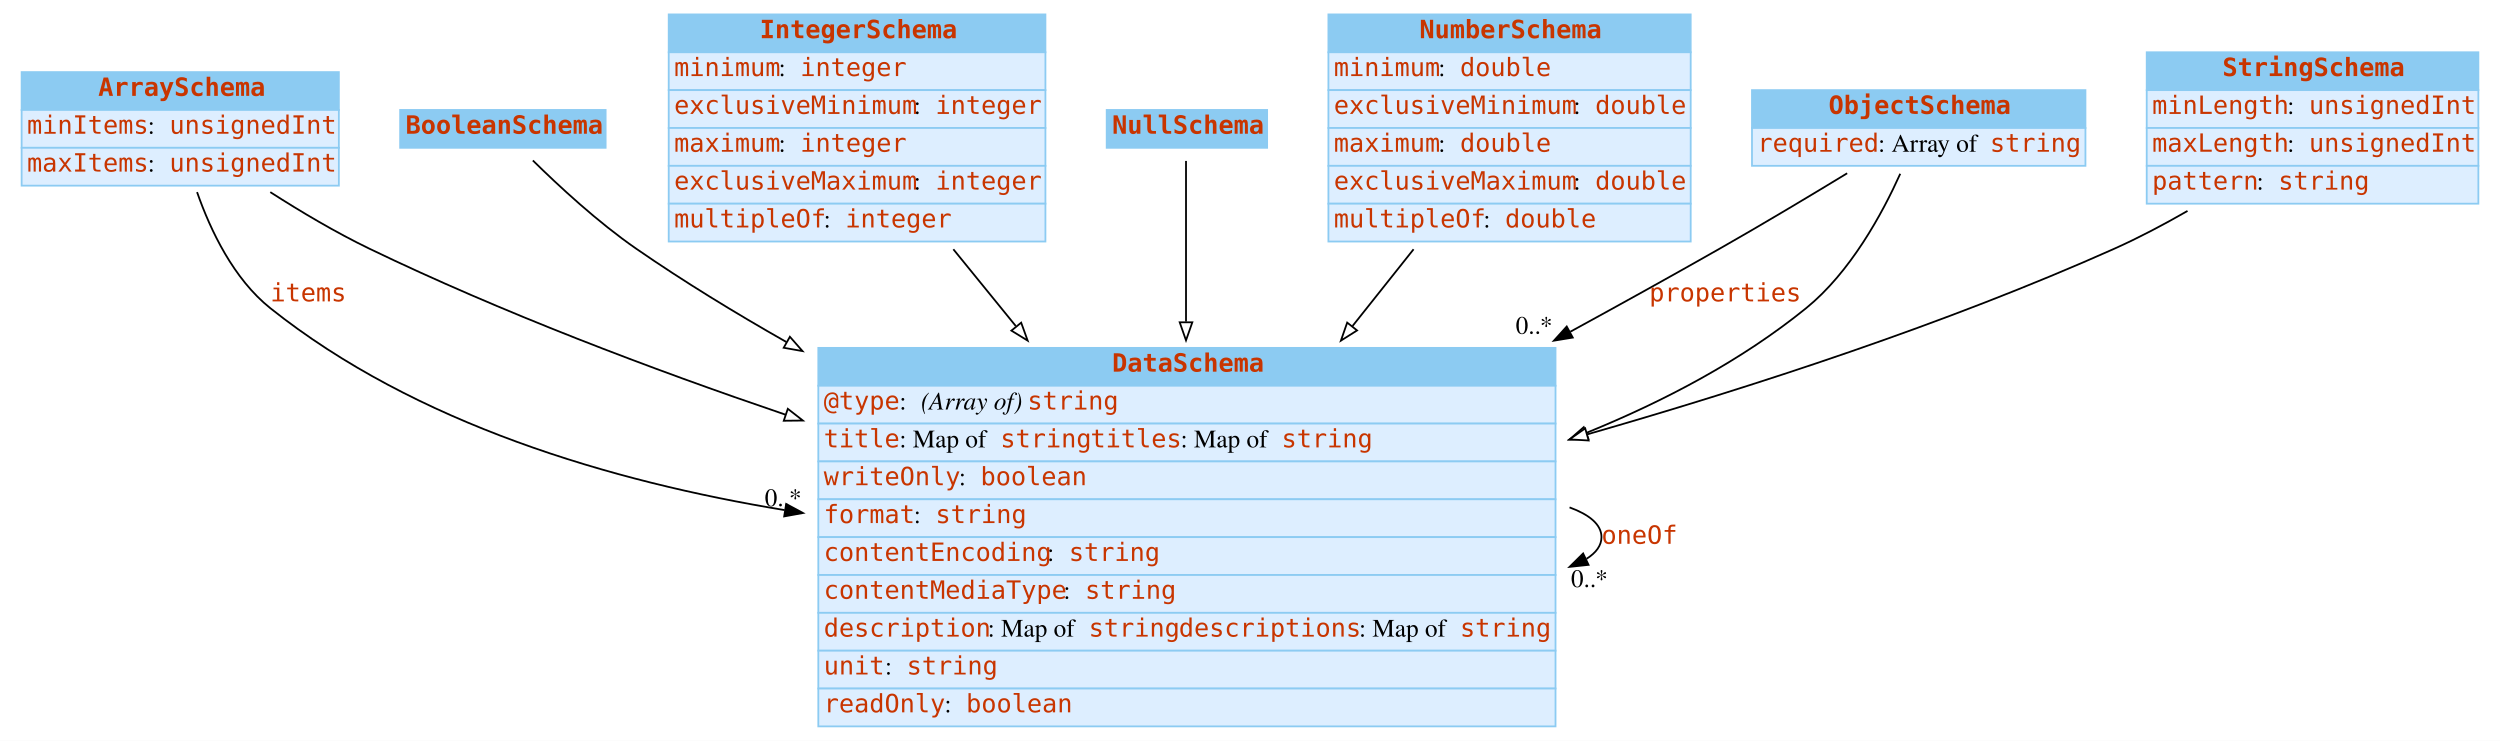
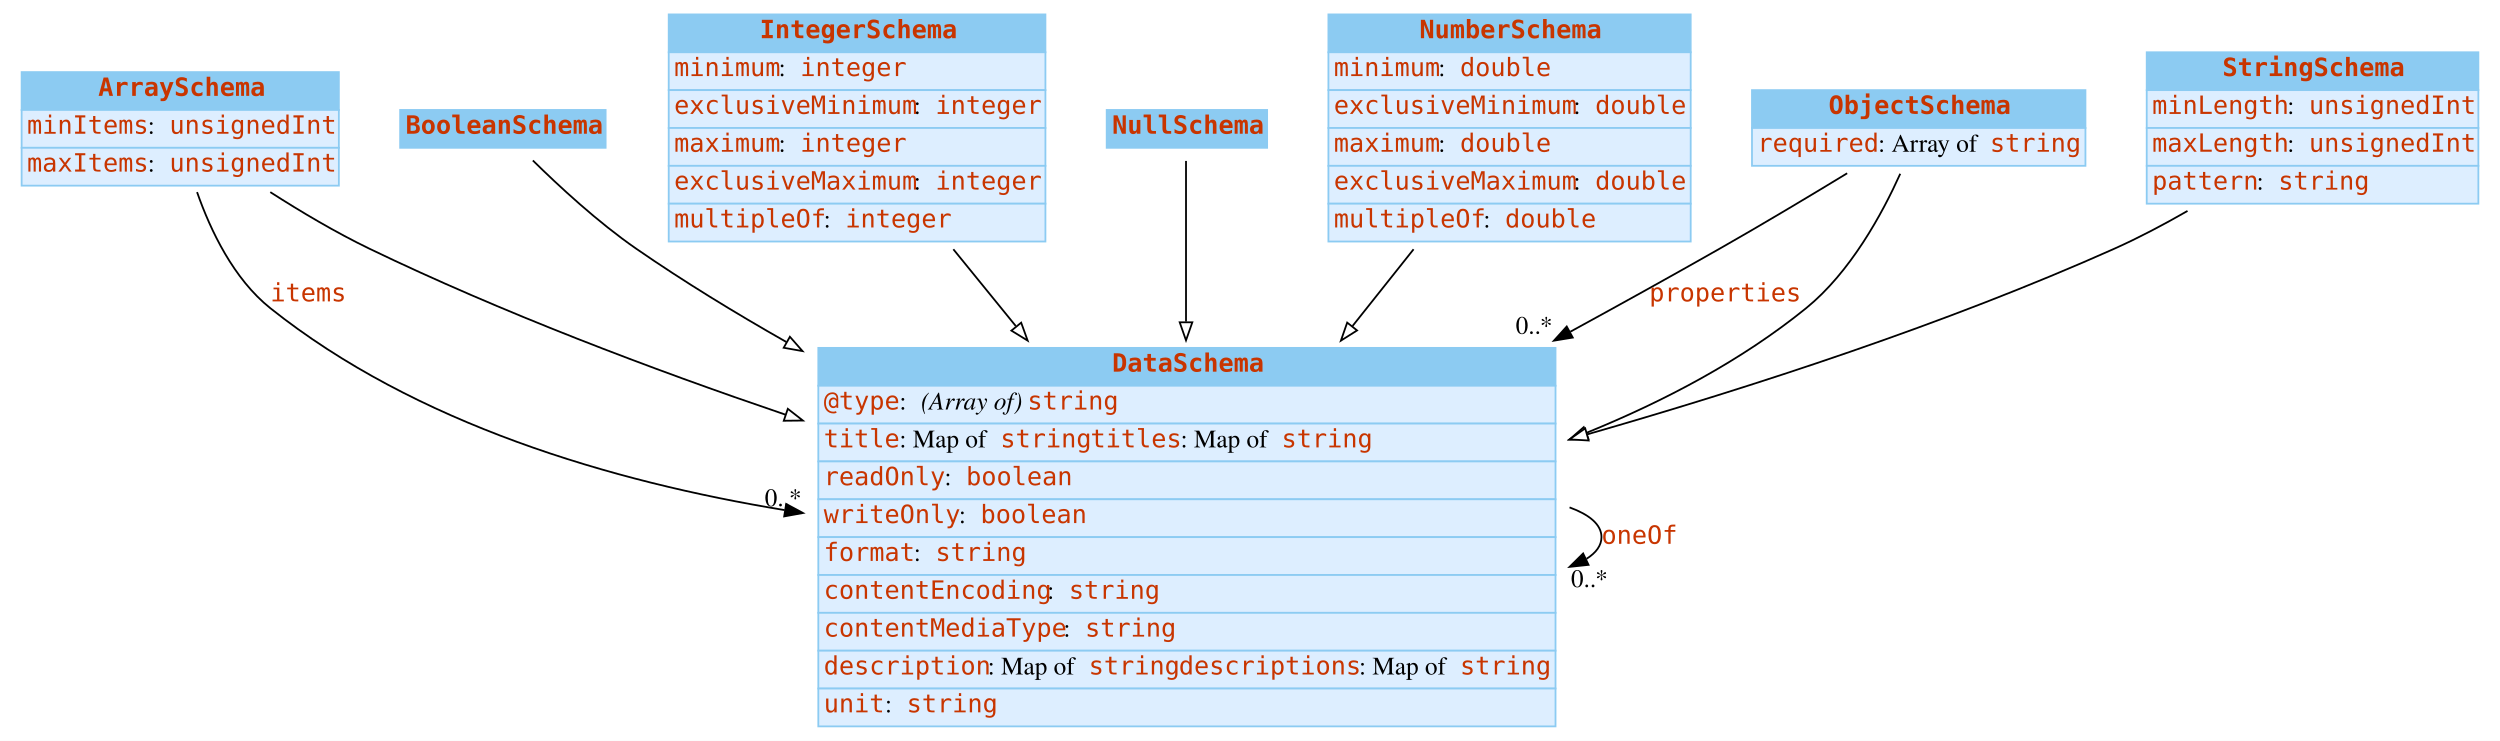
<svg xmlns="http://www.w3.org/2000/svg" width="1387pt" height="411pt" viewBox="0.00 0.00 1387.00 411.00">
  <g id="graph0" class="graph" transform="scale(1 1) rotate(0) translate(4 407)">
    <polygon fill="white" stroke="none" points="-4,4 -4,-407 1383,-407 1383,4 -4,4" />
    <g id="node1" class="node">
      <polygon fill="#8ccbf2" stroke="none" points="8,-346 8,-367 184,-367 184,-346 8,-346" />
      <polygon fill="none" stroke="#8ccbf2" points="8,-346 8,-367 184,-367 184,-346 8,-346" />
      <text text-anchor="start" x="50.5" y="-353.8" font-family="mono" font-weight="bold" font-size="14.00" fill="#c83500">ArraySchema</text>
      <polygon fill="#ddeeff" stroke="none" points="8,-325 8,-346 184,-346 184,-325 8,-325" />
      <polygon fill="none" stroke="#8ccbf2" points="8,-325 8,-346 184,-346 184,-325 8,-325" />
      <text text-anchor="start" x="11" y="-332.8" font-family="mono" font-size="14.00" fill="#c83500">minItems</text>
      <text text-anchor="start" x="78" y="-332.8" font-family="Times,serif" font-size="14.00"> : </text>
      <text text-anchor="start" x="90" y="-332.8" font-family="mono" font-size="14.00" fill="#c83500">unsignedInt</text>
      <polygon fill="#ddeeff" stroke="none" points="8,-304 8,-325 184,-325 184,-304 8,-304" />
      <polygon fill="none" stroke="#8ccbf2" points="8,-304 8,-325 184,-325 184,-304 8,-304" />
      <text text-anchor="start" x="11" y="-311.8" font-family="mono" font-size="14.00" fill="#c83500">maxItems</text>
      <text text-anchor="start" x="78" y="-311.8" font-family="Times,serif" font-size="14.00"> : </text>
      <text text-anchor="start" x="90" y="-311.8" font-family="mono" font-size="14.00" fill="#c83500">unsignedInt</text>
    </g>
    <g id="node3" class="node">
      <polygon fill="#8ccbf2" stroke="none" points="450,-193 450,-214 859,-214 859,-193 450,-193" />
      <polygon fill="none" stroke="#8ccbf2" points="450,-193 450,-214 859,-214 859,-193 450,-193" />
      <text text-anchor="start" x="613" y="-200.8" font-family="mono" font-weight="bold" font-size="14.00" fill="#c83500">DataSchema</text>
      <polygon fill="#ddeeff" stroke="none" points="450,-172 450,-193 859,-193 859,-172 450,-172" />
      <polygon fill="none" stroke="#8ccbf2" points="450,-172 450,-193 859,-193 859,-172 450,-172" />
      <text text-anchor="start" x="453" y="-179.8" font-family="mono" font-size="14.00" fill="#c83500">@type</text>
      <text text-anchor="start" x="495" y="-179.8" font-family="Times,serif" font-size="14.00"> : </text>
      <text text-anchor="start" x="507" y="-179.8" font-family="Times,serif" font-style="italic" font-size="14.00">(Array of) </text>
      <text text-anchor="start" x="566" y="-179.8" font-family="mono" font-size="14.00" fill="#c83500">string</text>
      <polygon fill="#ddeeff" stroke="none" points="450,-151 450,-172 859,-172 859,-151 450,-151" />
      <polygon fill="none" stroke="#8ccbf2" points="450,-151 450,-172 859,-172 859,-151 450,-151" />
      <text text-anchor="start" x="453" y="-158.8" font-family="mono" font-size="14.00" fill="#c83500">title</text>
      <text text-anchor="start" x="495" y="-158.8" font-family="Times,serif" font-size="14.00"> : Map of </text>
      <text text-anchor="start" x="551" y="-158.8" font-family="mono" font-size="14.00" fill="#c83500">string</text>
      <text text-anchor="start" x="601" y="-158.8" font-family="mono" font-size="14.00" fill="#c83500">titles</text>
      <text text-anchor="start" x="651" y="-158.8" font-family="Times,serif" font-size="14.00"> : Map of </text>
      <text text-anchor="start" x="707" y="-158.8" font-family="mono" font-size="14.00" fill="#c83500">string</text>
      <polygon fill="#ddeeff" stroke="none" points="450,-130 450,-151 859,-151 859,-130 450,-130" />
      <polygon fill="none" stroke="#8ccbf2" points="450,-130 450,-151 859,-151 859,-130 450,-130" />
-       <text text-anchor="start" x="453" y="-137.8" font-family="mono" font-size="14.00" fill="#c83500">writeOnly</text>
-       <text text-anchor="start" x="528" y="-137.8" font-family="Times,serif" font-size="14.00"> : </text>
-       <text text-anchor="start" x="540" y="-137.8" font-family="mono" font-size="14.00" fill="#c83500">boolean</text>
+       <text text-anchor="start" x="453" y="-137.8" font-family="mono" font-size="14.00" fill="#c83500">readOnly</text>
+       <text text-anchor="start" x="520" y="-137.8" font-family="Times,serif" font-size="14.00"> : </text>
+       <text text-anchor="start" x="532" y="-137.8" font-family="mono" font-size="14.00" fill="#c83500">boolean</text>
      <polygon fill="#ddeeff" stroke="none" points="450,-109 450,-130 859,-130 859,-109 450,-109" />
      <polygon fill="none" stroke="#8ccbf2" points="450,-109 450,-130 859,-130 859,-109 450,-109" />
-       <text text-anchor="start" x="453" y="-116.8" font-family="mono" font-size="14.00" fill="#c83500">format</text>
-       <text text-anchor="start" x="503" y="-116.8" font-family="Times,serif" font-size="14.00"> : </text>
-       <text text-anchor="start" x="515" y="-116.8" font-family="mono" font-size="14.00" fill="#c83500">string</text>
+       <text text-anchor="start" x="453" y="-116.8" font-family="mono" font-size="14.00" fill="#c83500">writeOnly</text>
+       <text text-anchor="start" x="528" y="-116.8" font-family="Times,serif" font-size="14.00"> : </text>
+       <text text-anchor="start" x="540" y="-116.8" font-family="mono" font-size="14.00" fill="#c83500">boolean</text>
      <polygon fill="#ddeeff" stroke="none" points="450,-88 450,-109 859,-109 859,-88 450,-88" />
      <polygon fill="none" stroke="#8ccbf2" points="450,-88 450,-109 859,-109 859,-88 450,-88" />
-       <text text-anchor="start" x="453" y="-95.8" font-family="mono" font-size="14.00" fill="#c83500">contentEncoding</text>
-       <text text-anchor="start" x="577" y="-95.8" font-family="Times,serif" font-size="14.00"> : </text>
-       <text text-anchor="start" x="589" y="-95.8" font-family="mono" font-size="14.00" fill="#c83500">string</text>
+       <text text-anchor="start" x="453" y="-95.8" font-family="mono" font-size="14.00" fill="#c83500">format</text>
+       <text text-anchor="start" x="503" y="-95.8" font-family="Times,serif" font-size="14.00"> : </text>
+       <text text-anchor="start" x="515" y="-95.8" font-family="mono" font-size="14.00" fill="#c83500">string</text>
      <polygon fill="#ddeeff" stroke="none" points="450,-67 450,-88 859,-88 859,-67 450,-67" />
      <polygon fill="none" stroke="#8ccbf2" points="450,-67 450,-88 859,-88 859,-67 450,-67" />
-       <text text-anchor="start" x="453" y="-74.8" font-family="mono" font-size="14.00" fill="#c83500">contentMediaType</text>
-       <text text-anchor="start" x="586" y="-74.8" font-family="Times,serif" font-size="14.00"> : </text>
-       <text text-anchor="start" x="598" y="-74.8" font-family="mono" font-size="14.00" fill="#c83500">string</text>
+       <text text-anchor="start" x="453" y="-74.8" font-family="mono" font-size="14.00" fill="#c83500">contentEncoding</text>
+       <text text-anchor="start" x="577" y="-74.8" font-family="Times,serif" font-size="14.00"> : </text>
+       <text text-anchor="start" x="589" y="-74.8" font-family="mono" font-size="14.00" fill="#c83500">string</text>
      <polygon fill="#ddeeff" stroke="none" points="450,-46 450,-67 859,-67 859,-46 450,-46" />
      <polygon fill="none" stroke="#8ccbf2" points="450,-46 450,-67 859,-67 859,-46 450,-46" />
-       <text text-anchor="start" x="453" y="-53.8" font-family="mono" font-size="14.00" fill="#c83500">description</text>
-       <text text-anchor="start" x="544" y="-53.8" font-family="Times,serif" font-size="14.00"> : Map of </text>
-       <text text-anchor="start" x="600" y="-53.8" font-family="mono" font-size="14.00" fill="#c83500">string</text>
-       <text text-anchor="start" x="650" y="-53.8" font-family="mono" font-size="14.00" fill="#c83500">descriptions</text>
-       <text text-anchor="start" x="750" y="-53.8" font-family="Times,serif" font-size="14.00"> : Map of </text>
-       <text text-anchor="start" x="806" y="-53.8" font-family="mono" font-size="14.00" fill="#c83500">string</text>
+       <text text-anchor="start" x="453" y="-53.8" font-family="mono" font-size="14.00" fill="#c83500">contentMediaType</text>
+       <text text-anchor="start" x="586" y="-53.8" font-family="Times,serif" font-size="14.00"> : </text>
+       <text text-anchor="start" x="598" y="-53.8" font-family="mono" font-size="14.00" fill="#c83500">string</text>
      <polygon fill="#ddeeff" stroke="none" points="450,-25 450,-46 859,-46 859,-25 450,-25" />
      <polygon fill="none" stroke="#8ccbf2" points="450,-25 450,-46 859,-46 859,-25 450,-25" />
-       <text text-anchor="start" x="453" y="-32.8" font-family="mono" font-size="14.00" fill="#c83500">unit</text>
-       <text text-anchor="start" x="487" y="-32.8" font-family="Times,serif" font-size="14.00"> : </text>
-       <text text-anchor="start" x="499" y="-32.8" font-family="mono" font-size="14.00" fill="#c83500">string</text>
+       <text text-anchor="start" x="453" y="-32.8" font-family="mono" font-size="14.00" fill="#c83500">description</text>
+       <text text-anchor="start" x="544" y="-32.8" font-family="Times,serif" font-size="14.00"> : Map of </text>
+       <text text-anchor="start" x="600" y="-32.8" font-family="mono" font-size="14.00" fill="#c83500">string</text>
+       <text text-anchor="start" x="650" y="-32.8" font-family="mono" font-size="14.00" fill="#c83500">descriptions</text>
+       <text text-anchor="start" x="750" y="-32.8" font-family="Times,serif" font-size="14.00"> : Map of </text>
+       <text text-anchor="start" x="806" y="-32.8" font-family="mono" font-size="14.00" fill="#c83500">string</text>
      <polygon fill="#ddeeff" stroke="none" points="450,-4 450,-25 859,-25 859,-4 450,-4" />
      <polygon fill="none" stroke="#8ccbf2" points="450,-4 450,-25 859,-25 859,-4 450,-4" />
-       <text text-anchor="start" x="453" y="-11.8" font-family="mono" font-size="14.00" fill="#c83500">readOnly</text>
-       <text text-anchor="start" x="520" y="-11.8" font-family="Times,serif" font-size="14.00"> : </text>
-       <text text-anchor="start" x="532" y="-11.8" font-family="mono" font-size="14.00" fill="#c83500">boolean</text>
+       <text text-anchor="start" x="453" y="-11.8" font-family="mono" font-size="14.00" fill="#c83500">unit</text>
+       <text text-anchor="start" x="487" y="-11.8" font-family="Times,serif" font-size="14.00"> : </text>
+       <text text-anchor="start" x="499" y="-11.8" font-family="mono" font-size="14.00" fill="#c83500">string</text>
    </g>
    <g id="edge2" class="edge">
      <path fill="none" stroke="black" d="M105.329,-300.418C112.882,-278.851 125.675,-252.206 146,-236 226.455,-171.849 335.135,-139.798 431.325,-124" />
      <polygon fill="black" stroke="black" points="432.163,-127.411 441.489,-122.383 431.063,-120.498 432.163,-127.411" />
      <text text-anchor="start" x="146" y="-239.8" font-family="mono" font-size="14.00" fill="#c83500">items</text>
      <text text-anchor="middle" x="430.489" y="-126.183" font-family="Times,serif" font-size="14.00">0..*</text>
    </g>
    <g id="edge4" class="edge">
      <path fill="none" stroke="black" d="M145.959,-300.405C162.962,-289.505 182.382,-277.979 201,-269 274.076,-233.758 357.071,-202.329 431.878,-176.909" />
      <polygon fill="white" stroke="black" points="433.078,-180.198 441.431,-173.68 430.836,-173.566 433.078,-180.198" />
    </g>
    <g id="node2" class="node">
      <polygon fill="#8ccbf2" stroke="none" points="218,-325 218,-346 332,-346 332,-325 218,-325" />
      <polygon fill="none" stroke="#8ccbf2" points="218,-325 218,-346 332,-346 332,-325 218,-325" />
      <text text-anchor="start" x="221" y="-332.8" font-family="mono" font-weight="bold" font-size="14.00" fill="#c83500">BooleanSchema</text>
    </g>
    <g id="edge5" class="edge">
      <path fill="none" stroke="black" d="M291.627,-317.972C305.999,-303.812 327.753,-283.675 349,-269 375.16,-250.932 403.632,-233.502 432.322,-217.226" />
      <polygon fill="white" stroke="black" points="434.232,-220.167 441.23,-212.212 430.799,-214.067 434.232,-220.167" />
    </g>
    <g id="edge1" class="edge">
      <path fill="none" stroke="black" d="M866.786,-125.499C877.914,-121.435 884.5,-115.936 884.5,-109 884.5,-104.34 881.527,-100.329 876.201,-96.965" />
      <polygon fill="black" stroke="black" points="877.321,-93.623 866.786,-92.501 874.322,-99.948 877.321,-93.623" />
      <text text-anchor="start" x="884.5" y="-105.3" font-family="mono" font-size="14.00" fill="#c83500">oneOf</text>
      <text text-anchor="middle" x="877.786" y="-81.301" font-family="Times,serif" font-size="14.00">0..*</text>
    </g>
    <g id="node4" class="node">
      <polygon fill="#8ccbf2" stroke="none" points="367,-378 367,-399 576,-399 576,-378 367,-378" />
      <polygon fill="none" stroke="#8ccbf2" points="367,-378 367,-399 576,-399 576,-378 367,-378" />
      <text text-anchor="start" x="417.5" y="-385.8" font-family="mono" font-weight="bold" font-size="14.00" fill="#c83500">IntegerSchema</text>
      <polygon fill="#ddeeff" stroke="none" points="367,-357 367,-378 576,-378 576,-357 367,-357" />
      <polygon fill="none" stroke="#8ccbf2" points="367,-357 367,-378 576,-378 576,-357 367,-357" />
      <text text-anchor="start" x="370" y="-364.8" font-family="mono" font-size="14.00" fill="#c83500">minimum</text>
      <text text-anchor="start" x="428" y="-364.8" font-family="Times,serif" font-size="14.00"> : </text>
      <text text-anchor="start" x="440" y="-364.8" font-family="mono" font-size="14.00" fill="#c83500">integer</text>
      <polygon fill="#ddeeff" stroke="none" points="367,-336 367,-357 576,-357 576,-336 367,-336" />
      <polygon fill="none" stroke="#8ccbf2" points="367,-336 367,-357 576,-357 576,-336 367,-336" />
      <text text-anchor="start" x="370" y="-343.8" font-family="mono" font-size="14.00" fill="#c83500">exclusiveMinimum</text>
      <text text-anchor="start" x="503" y="-343.8" font-family="Times,serif" font-size="14.00"> : </text>
      <text text-anchor="start" x="515" y="-343.8" font-family="mono" font-size="14.00" fill="#c83500">integer</text>
      <polygon fill="#ddeeff" stroke="none" points="367,-315 367,-336 576,-336 576,-315 367,-315" />
      <polygon fill="none" stroke="#8ccbf2" points="367,-315 367,-336 576,-336 576,-315 367,-315" />
      <text text-anchor="start" x="370" y="-322.8" font-family="mono" font-size="14.00" fill="#c83500">maximum</text>
      <text text-anchor="start" x="428" y="-322.8" font-family="Times,serif" font-size="14.00"> : </text>
      <text text-anchor="start" x="440" y="-322.8" font-family="mono" font-size="14.00" fill="#c83500">integer</text>
      <polygon fill="#ddeeff" stroke="none" points="367,-294 367,-315 576,-315 576,-294 367,-294" />
      <polygon fill="none" stroke="#8ccbf2" points="367,-294 367,-315 576,-315 576,-294 367,-294" />
      <text text-anchor="start" x="370" y="-301.8" font-family="mono" font-size="14.00" fill="#c83500">exclusiveMaximum</text>
      <text text-anchor="start" x="503" y="-301.8" font-family="Times,serif" font-size="14.00"> : </text>
      <text text-anchor="start" x="515" y="-301.8" font-family="mono" font-size="14.00" fill="#c83500">integer</text>
      <polygon fill="#ddeeff" stroke="none" points="367,-273 367,-294 576,-294 576,-273 367,-273" />
      <polygon fill="none" stroke="#8ccbf2" points="367,-273 367,-294 576,-294 576,-273 367,-273" />
      <text text-anchor="start" x="370" y="-280.8" font-family="mono" font-size="14.00" fill="#c83500">multipleOf</text>
      <text text-anchor="start" x="453" y="-280.8" font-family="Times,serif" font-size="14.00"> : </text>
      <text text-anchor="start" x="465" y="-280.8" font-family="mono" font-size="14.00" fill="#c83500">integer</text>
    </g>
    <g id="edge6" class="edge">
      <path fill="none" stroke="black" d="M524.916,-268.71C535.858,-255.257 547.668,-240.737 559.544,-226.135" />
      <polygon fill="white" stroke="black" points="562.549,-227.987 566.143,-218.021 557.118,-223.57 562.549,-227.987" />
    </g>
    <g id="node5" class="node">
      <polygon fill="#8ccbf2" stroke="none" points="610,-325 610,-346 699,-346 699,-325 610,-325" />
      <polygon fill="none" stroke="#8ccbf2" points="610,-325 610,-346 699,-346 699,-325 610,-325" />
      <text text-anchor="start" x="613" y="-332.8" font-family="mono" font-weight="bold" font-size="14.00" fill="#c83500">NullSchema</text>
    </g>
    <g id="edge7" class="edge">
      <path fill="none" stroke="black" d="M654,-317.718C654,-297.91 654,-263.634 654,-228.569" />
      <polygon fill="white" stroke="black" points="657.5,-228.176 654,-218.176 650.5,-228.176 657.5,-228.176" />
    </g>
    <g id="node6" class="node">
      <polygon fill="#8ccbf2" stroke="none" points="733,-378 733,-399 934,-399 934,-378 733,-378" />
      <polygon fill="none" stroke="#8ccbf2" points="733,-378 733,-399 934,-399 934,-378 733,-378" />
      <text text-anchor="start" x="783.5" y="-385.8" font-family="mono" font-weight="bold" font-size="14.00" fill="#c83500">NumberSchema</text>
      <polygon fill="#ddeeff" stroke="none" points="733,-357 733,-378 934,-378 934,-357 733,-357" />
      <polygon fill="none" stroke="#8ccbf2" points="733,-357 733,-378 934,-378 934,-357 733,-357" />
      <text text-anchor="start" x="736" y="-364.8" font-family="mono" font-size="14.00" fill="#c83500">minimum</text>
      <text text-anchor="start" x="794" y="-364.8" font-family="Times,serif" font-size="14.00"> : </text>
      <text text-anchor="start" x="806" y="-364.8" font-family="mono" font-size="14.00" fill="#c83500">double</text>
      <polygon fill="#ddeeff" stroke="none" points="733,-336 733,-357 934,-357 934,-336 733,-336" />
      <polygon fill="none" stroke="#8ccbf2" points="733,-336 733,-357 934,-357 934,-336 733,-336" />
      <text text-anchor="start" x="736" y="-343.8" font-family="mono" font-size="14.00" fill="#c83500">exclusiveMinimum</text>
      <text text-anchor="start" x="869" y="-343.8" font-family="Times,serif" font-size="14.00"> : </text>
      <text text-anchor="start" x="881" y="-343.8" font-family="mono" font-size="14.00" fill="#c83500">double</text>
      <polygon fill="#ddeeff" stroke="none" points="733,-315 733,-336 934,-336 934,-315 733,-315" />
      <polygon fill="none" stroke="#8ccbf2" points="733,-315 733,-336 934,-336 934,-315 733,-315" />
      <text text-anchor="start" x="736" y="-322.8" font-family="mono" font-size="14.00" fill="#c83500">maximum</text>
      <text text-anchor="start" x="794" y="-322.8" font-family="Times,serif" font-size="14.00"> : </text>
      <text text-anchor="start" x="806" y="-322.8" font-family="mono" font-size="14.00" fill="#c83500">double</text>
      <polygon fill="#ddeeff" stroke="none" points="733,-294 733,-315 934,-315 934,-294 733,-294" />
      <polygon fill="none" stroke="#8ccbf2" points="733,-294 733,-315 934,-315 934,-294 733,-294" />
      <text text-anchor="start" x="736" y="-301.8" font-family="mono" font-size="14.00" fill="#c83500">exclusiveMaximum</text>
      <text text-anchor="start" x="869" y="-301.8" font-family="Times,serif" font-size="14.00"> : </text>
      <text text-anchor="start" x="881" y="-301.8" font-family="mono" font-size="14.00" fill="#c83500">double</text>
      <polygon fill="#ddeeff" stroke="none" points="733,-273 733,-294 934,-294 934,-273 733,-273" />
      <polygon fill="none" stroke="#8ccbf2" points="733,-273 733,-294 934,-294 934,-273 733,-273" />
      <text text-anchor="start" x="736" y="-280.8" font-family="mono" font-size="14.00" fill="#c83500">multipleOf</text>
      <text text-anchor="start" x="819" y="-280.8" font-family="Times,serif" font-size="14.00"> : </text>
      <text text-anchor="start" x="831" y="-280.8" font-family="mono" font-size="14.00" fill="#c83500">double</text>
    </g>
    <g id="edge8" class="edge">
      <path fill="none" stroke="black" d="M780.262,-268.71C769.56,-255.257 758.008,-240.737 746.392,-226.135" />
      <polygon fill="white" stroke="black" points="748.901,-223.667 739.936,-218.021 743.423,-228.025 748.901,-223.667" />
    </g>
    <g id="node7" class="node">
      <polygon fill="#8ccbf2" stroke="none" points="968,-336 968,-357 1153,-357 1153,-336 968,-336" />
      <polygon fill="none" stroke="#8ccbf2" points="968,-336 968,-357 1153,-357 1153,-336 968,-336" />
      <text text-anchor="start" x="1010.5" y="-343.8" font-family="mono" font-weight="bold" font-size="14.00" fill="#c83500">ObjectSchema</text>
      <polygon fill="#ddeeff" stroke="none" points="968,-315 968,-336 1153,-336 1153,-315 968,-315" />
      <polygon fill="none" stroke="#8ccbf2" points="968,-315 968,-336 1153,-336 1153,-315 968,-315" />
      <text text-anchor="start" x="971" y="-322.8" font-family="mono" font-size="14.00" fill="#c83500">required</text>
      <text text-anchor="start" x="1038" y="-322.8" font-family="Times,serif" font-size="14.00"> : Array of </text>
      <text text-anchor="start" x="1100" y="-322.8" font-family="mono" font-size="14.00" fill="#c83500">string</text>
    </g>
    <g id="edge3" class="edge">
      <path fill="none" stroke="black" d="M1020.81,-310.869C999.927,-298.169 973.721,-282.477 950,-269 923.341,-253.854 895.152,-238.224 867.183,-222.949" />
      <polygon fill="black" stroke="black" points="868.568,-219.717 858.113,-218.002 865.217,-225.863 868.568,-219.717" />
      <text text-anchor="start" x="911" y="-239.8" font-family="mono" font-size="14.00" fill="#c83500">properties</text>
      <text text-anchor="middle" x="847.113" y="-221.802" font-family="Times,serif" font-size="14.00">0..*</text>
    </g>
    <g id="edge9" class="edge">
      <path fill="none" stroke="black" d="M1050.26,-310.603C1040.22,-288.327 1022.58,-255.922 998,-236 962.327,-207.082 919.412,-184.453 876.178,-166.866" />
      <polygon fill="white" stroke="black" points="877.244,-163.523 866.659,-163.075 874.655,-170.027 877.244,-163.523" />
    </g>
    <g id="node8" class="node">
      <polygon fill="#8ccbf2" stroke="none" points="1187,-357 1187,-378 1371,-378 1371,-357 1187,-357" />
      <polygon fill="none" stroke="#8ccbf2" points="1187,-357 1187,-378 1371,-378 1371,-357 1187,-357" />
      <text text-anchor="start" x="1229" y="-364.8" font-family="mono" font-weight="bold" font-size="14.00" fill="#c83500">StringSchema</text>
      <polygon fill="#ddeeff" stroke="none" points="1187,-336 1187,-357 1371,-357 1371,-336 1187,-336" />
      <polygon fill="none" stroke="#8ccbf2" points="1187,-336 1187,-357 1371,-357 1371,-336 1187,-336" />
      <text text-anchor="start" x="1190" y="-343.8" font-family="mono" font-size="14.00" fill="#c83500">minLength</text>
      <text text-anchor="start" x="1265" y="-343.8" font-family="Times,serif" font-size="14.00"> : </text>
      <text text-anchor="start" x="1277" y="-343.8" font-family="mono" font-size="14.00" fill="#c83500">unsignedInt</text>
      <polygon fill="#ddeeff" stroke="none" points="1187,-315 1187,-336 1371,-336 1371,-315 1187,-315" />
      <polygon fill="none" stroke="#8ccbf2" points="1187,-315 1187,-336 1371,-336 1371,-315 1187,-315" />
      <text text-anchor="start" x="1190" y="-322.8" font-family="mono" font-size="14.00" fill="#c83500">maxLength</text>
      <text text-anchor="start" x="1265" y="-322.8" font-family="Times,serif" font-size="14.00"> : </text>
      <text text-anchor="start" x="1277" y="-322.8" font-family="mono" font-size="14.00" fill="#c83500">unsignedInt</text>
      <polygon fill="#ddeeff" stroke="none" points="1187,-294 1187,-315 1371,-315 1371,-294 1187,-294" />
      <polygon fill="none" stroke="#8ccbf2" points="1187,-294 1187,-315 1371,-315 1371,-294 1187,-294" />
      <text text-anchor="start" x="1190" y="-301.8" font-family="mono" font-size="14.00" fill="#c83500">pattern</text>
      <text text-anchor="start" x="1248" y="-301.8" font-family="Times,serif" font-size="14.00"> : </text>
      <text text-anchor="start" x="1260" y="-301.8" font-family="mono" font-size="14.00" fill="#c83500">string</text>
    </g>
    <g id="edge10" class="edge">
      <path fill="none" stroke="black" d="M1209.64,-289.973C1196.44,-282.393 1182.52,-275.038 1169,-269 1075.95,-227.456 968.882,-192.485 876.551,-166.013" />
      <polygon fill="white" stroke="black" points="877.381,-162.61 866.805,-163.234 875.462,-169.342 877.381,-162.61" />
    </g>
  </g>
</svg>
